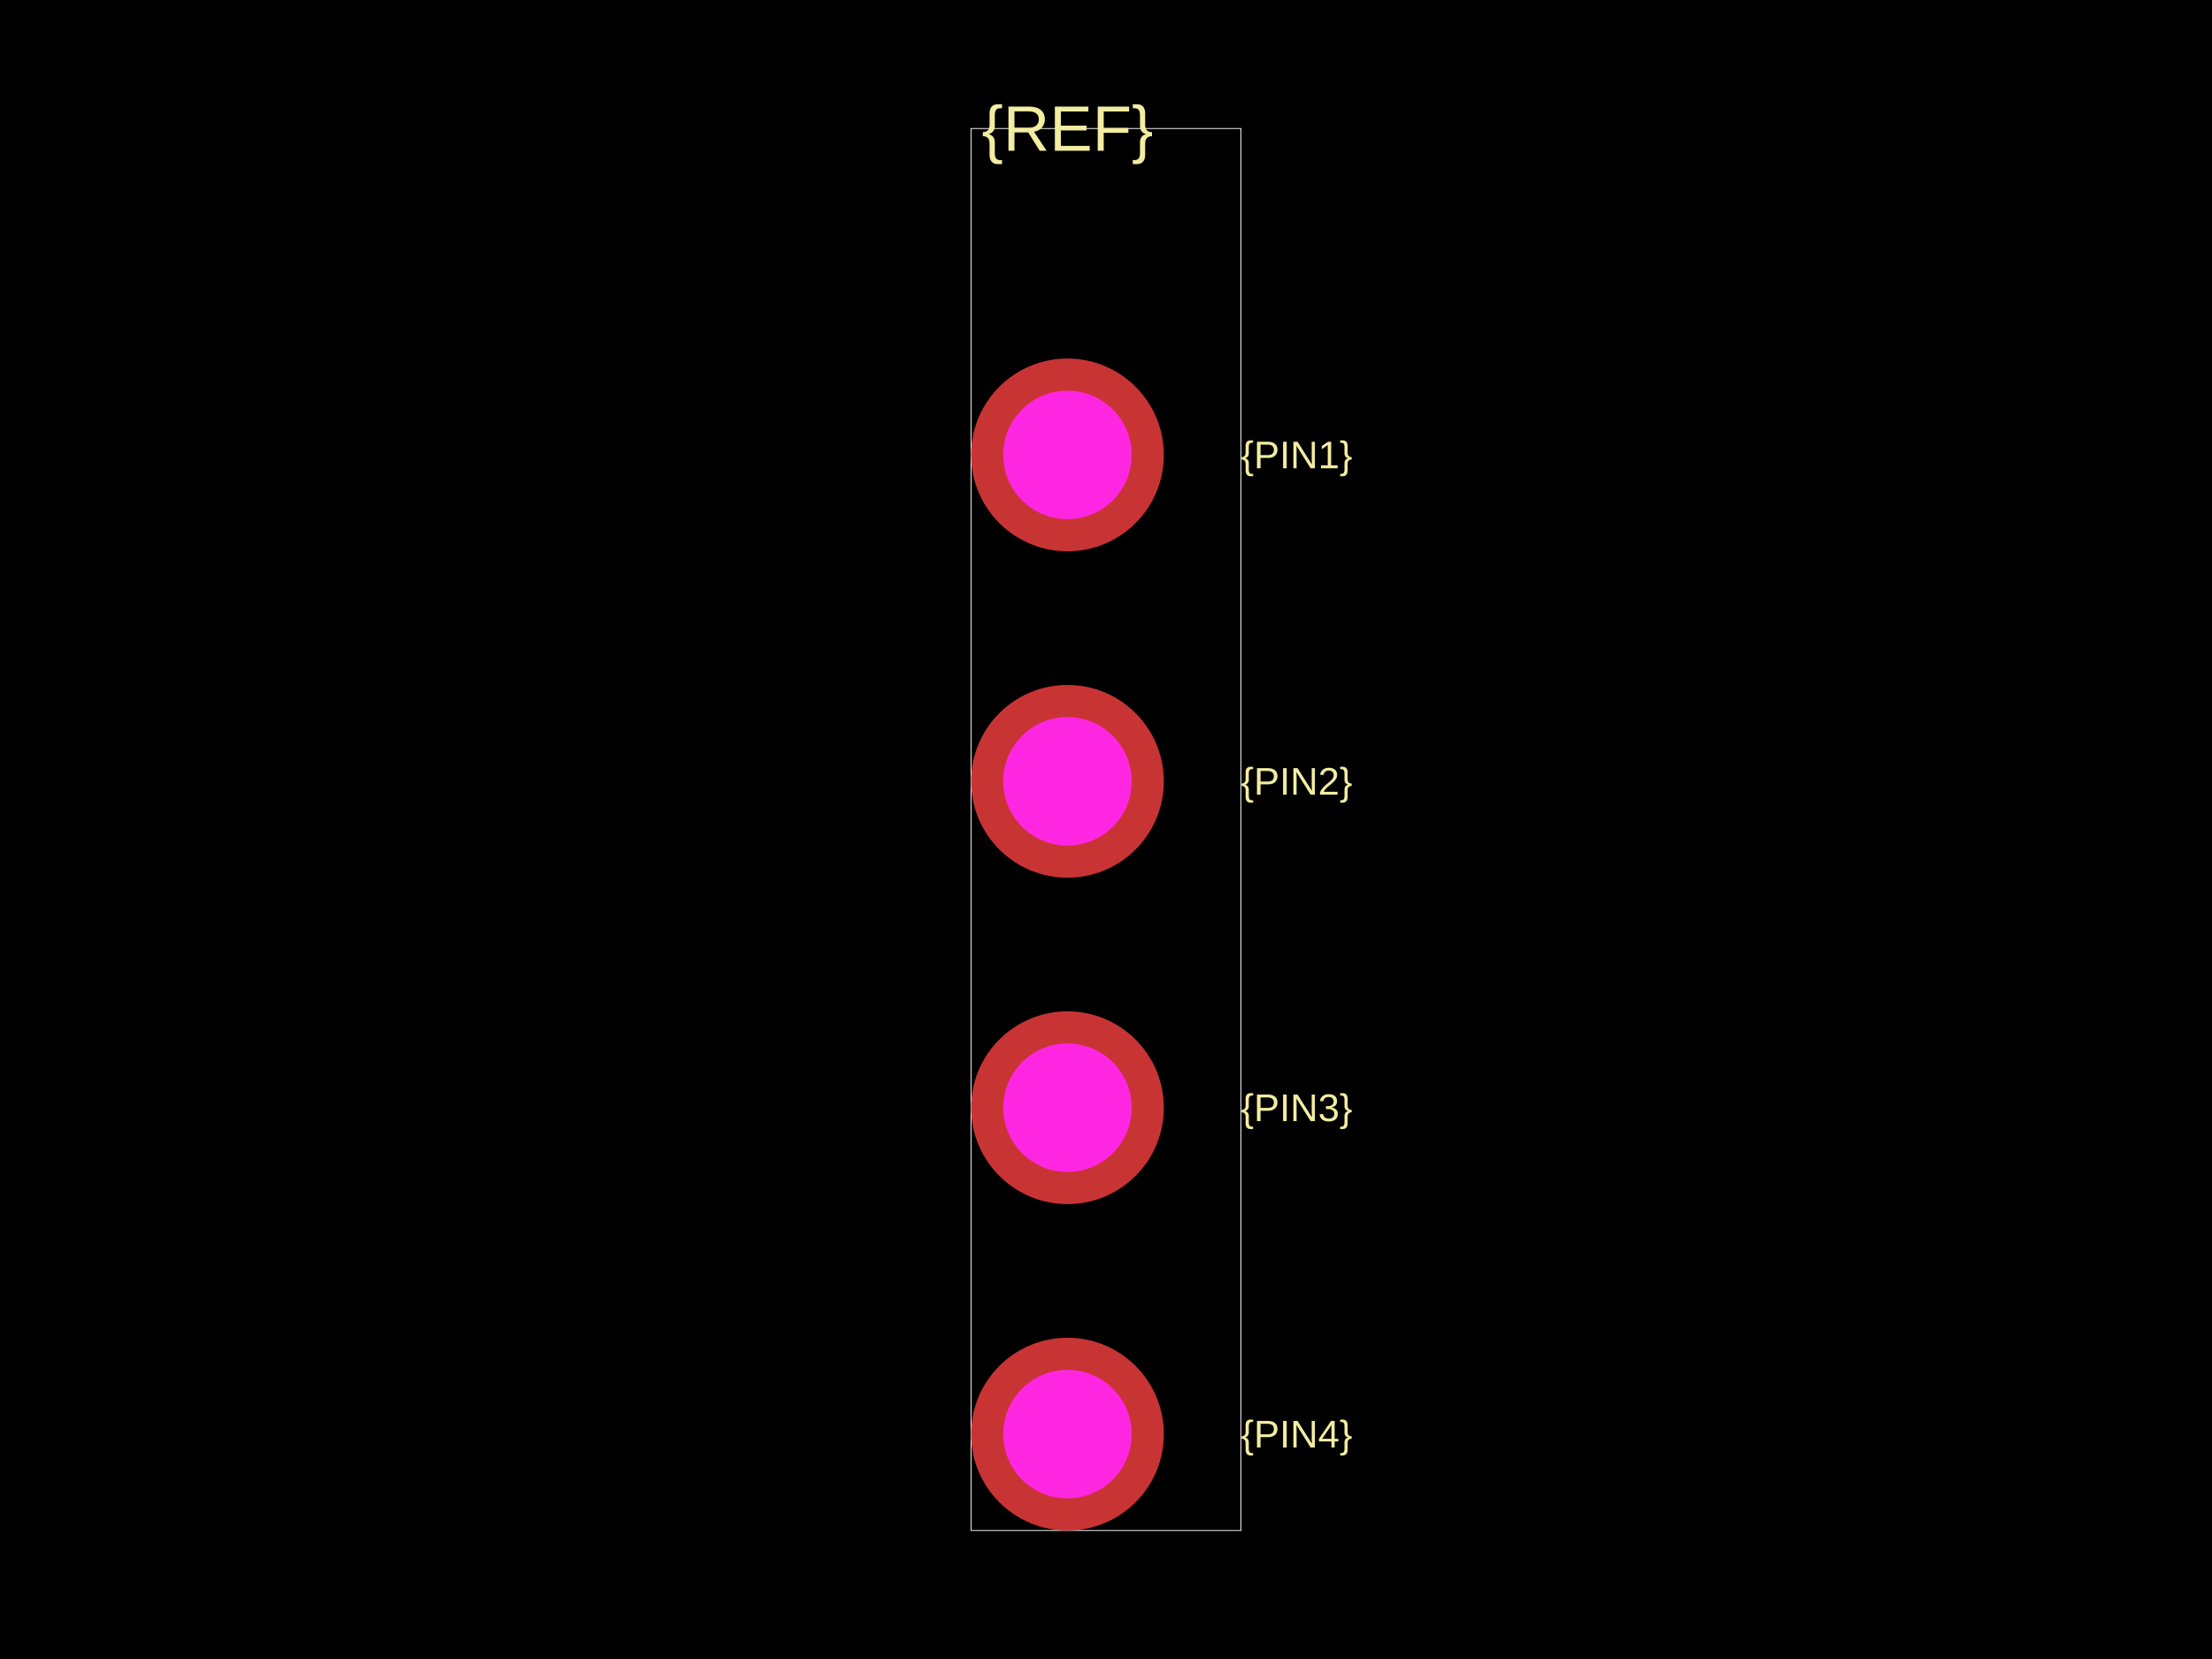
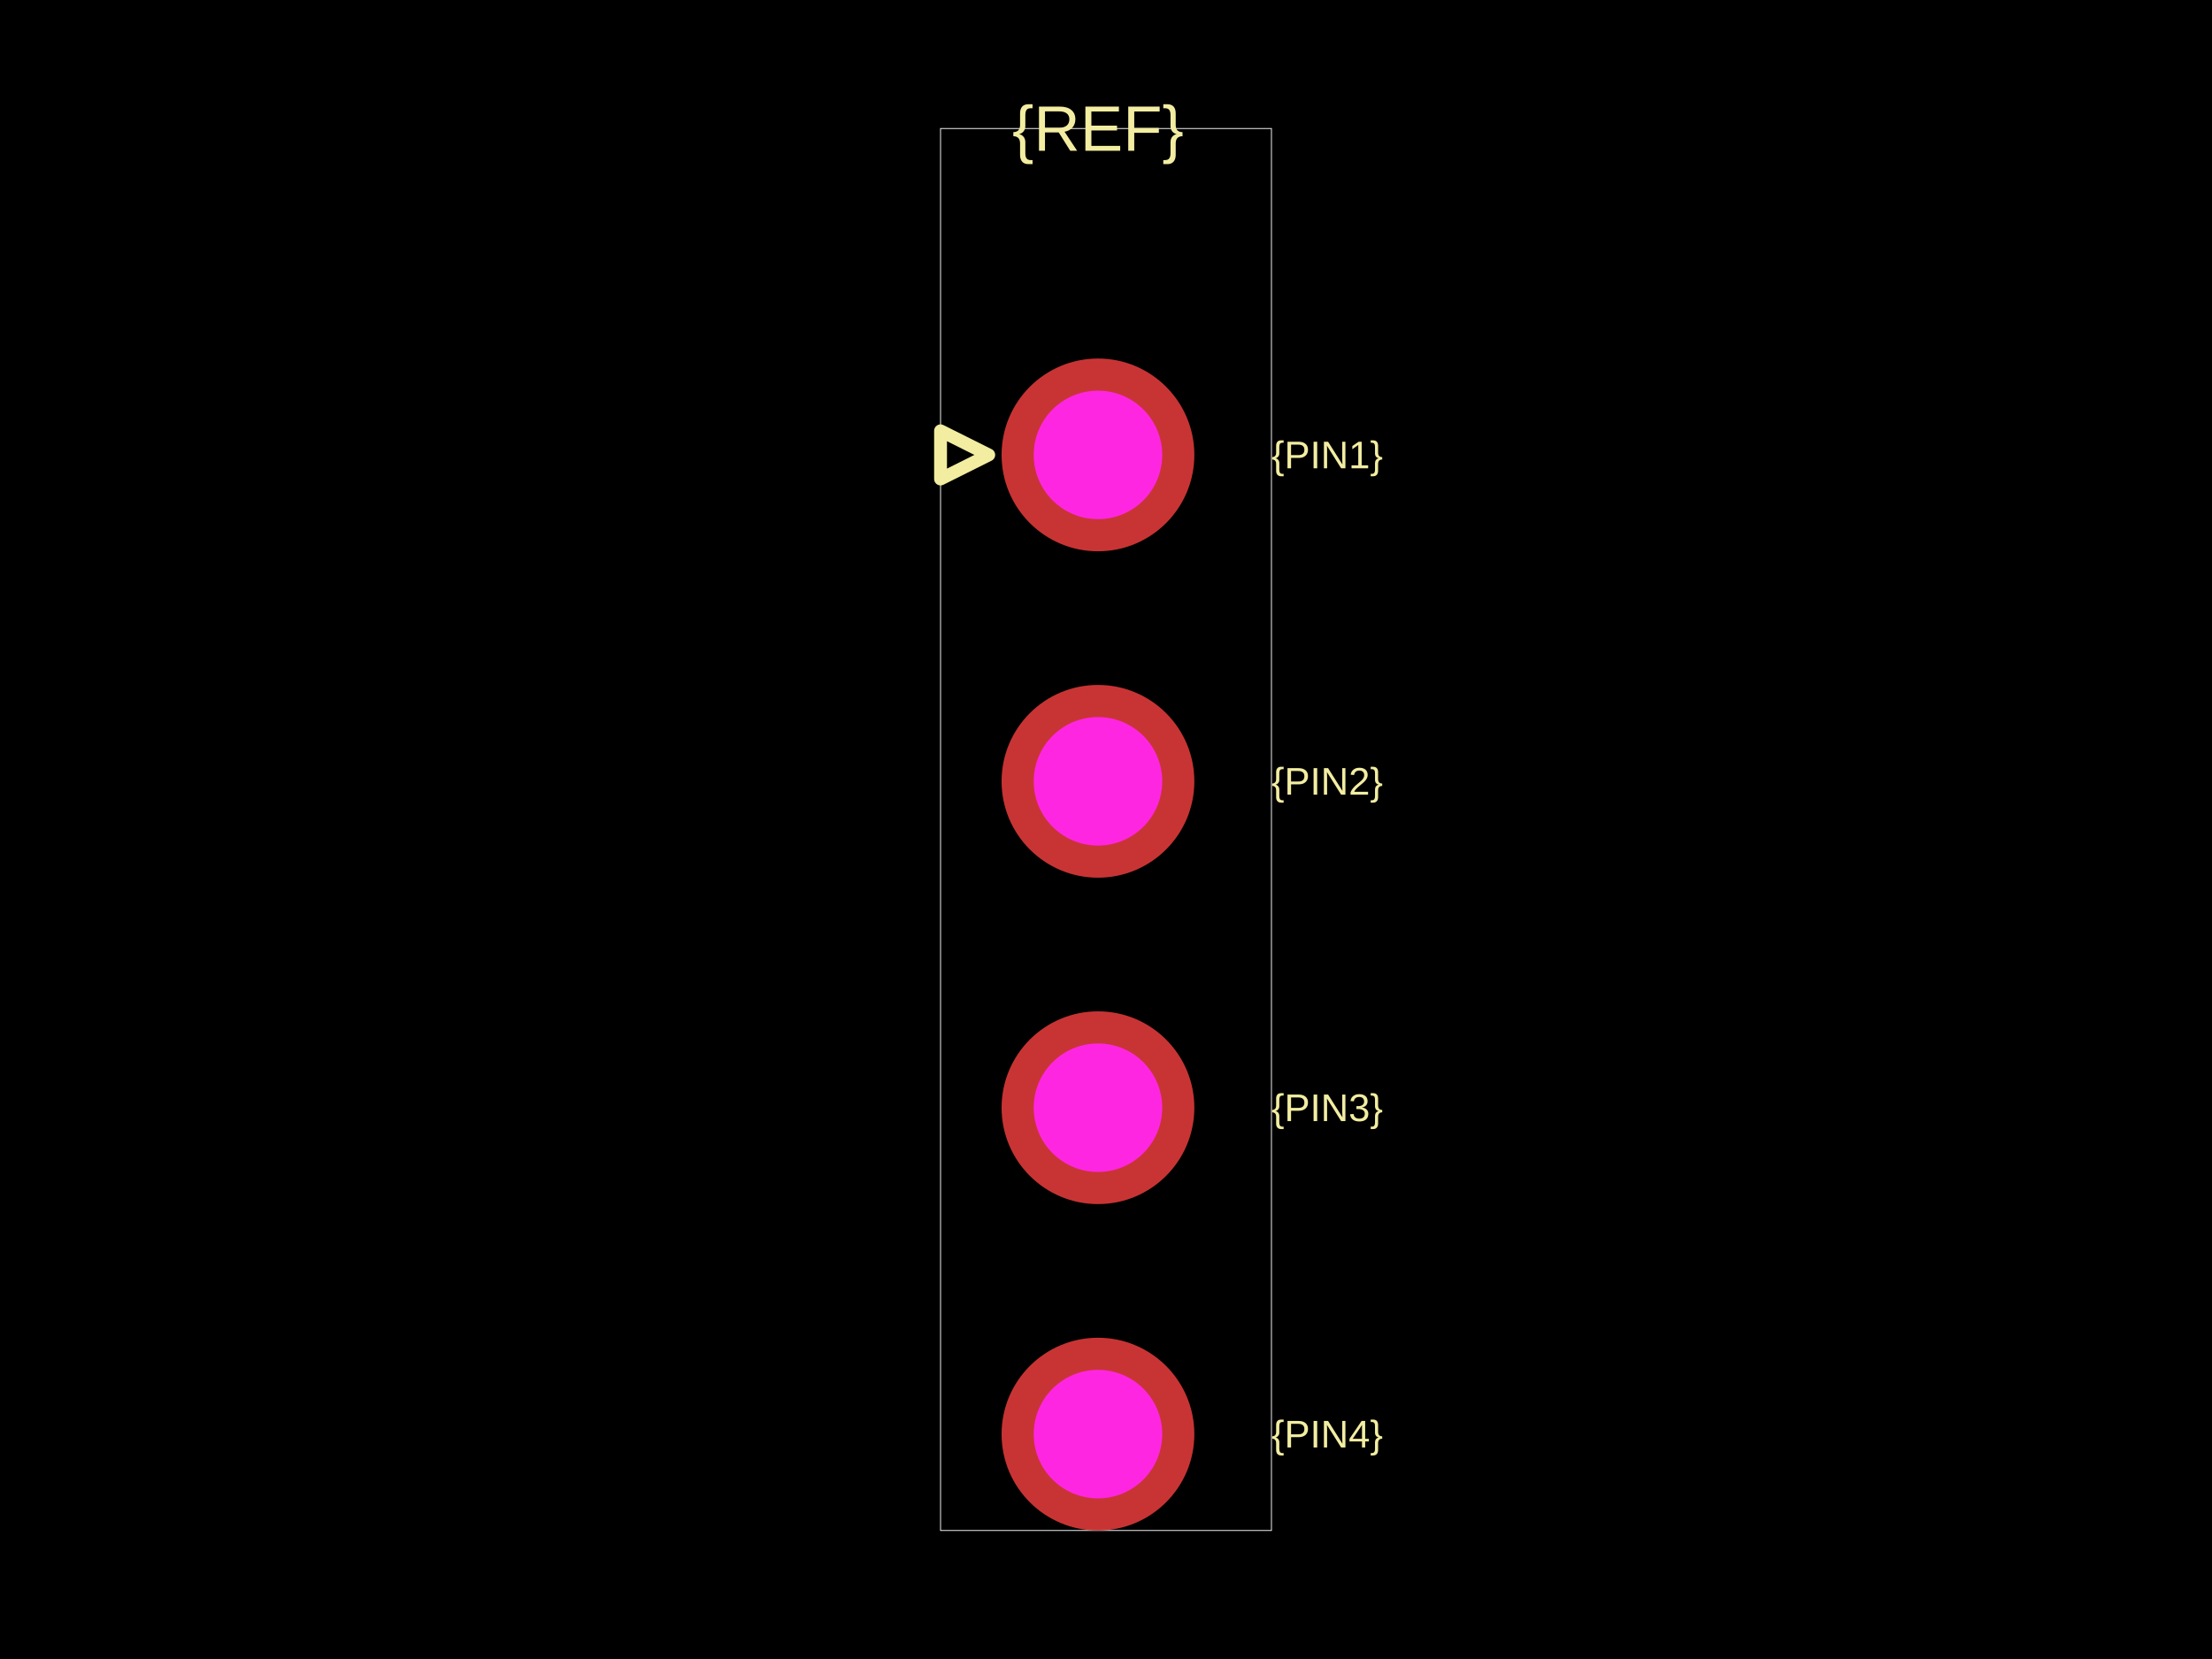
<svg xmlns="http://www.w3.org/2000/svg" width="800" height="600">
  <style />
  <rect class="boundary" x="0" y="0" fill="#000" width="800" height="600" data-type="pcb_background" data-pcb-layer="global" />
-   <rect class="pcb-boundary" fill="none" stroke="#fff" stroke-width="0.3" x="351.201" y="46.476" width="97.599" height="507.049" data-type="pcb_boundary" data-pcb-layer="global" />
-   <text x="0" y="0" dx="0" dy="0" fill="#f2eda1" font-family="Arial, sans-serif" font-size="13.943" text-anchor="start" dominant-baseline="central" transform="matrix(1,0,0,1,448.7994,164.5236)" class="pcb-silkscreen-text pcb-silkscreen-top" data-pcb-silkscreen-text-id="silkscreen_text_1" stroke="none" data-type="pcb_silkscreen_text" data-pcb-layer="top">{PIN1}</text>
-   <text x="0" y="0" dx="0" dy="0" fill="#f2eda1" font-family="Arial, sans-serif" font-size="13.943" text-anchor="start" dominant-baseline="central" transform="matrix(1,0,0,1,448.7994,282.5716)" class="pcb-silkscreen-text pcb-silkscreen-top" data-pcb-silkscreen-text-id="silkscreen_text_1" stroke="none" data-type="pcb_silkscreen_text" data-pcb-layer="top">{PIN2}</text>
-   <text x="0" y="0" dx="0" dy="0" fill="#f2eda1" font-family="Arial, sans-serif" font-size="13.943" text-anchor="start" dominant-baseline="central" transform="matrix(1,0,0,1,448.7994,400.6197)" class="pcb-silkscreen-text pcb-silkscreen-top" data-pcb-silkscreen-text-id="silkscreen_text_1" stroke="none" data-type="pcb_silkscreen_text" data-pcb-layer="top">{PIN3}</text>
-   <text x="0" y="0" dx="0" dy="0" fill="#f2eda1" font-family="Arial, sans-serif" font-size="13.943" text-anchor="start" dominant-baseline="central" transform="matrix(1,0,0,1,448.7994,518.6677)" class="pcb-silkscreen-text pcb-silkscreen-top" data-pcb-silkscreen-text-id="silkscreen_text_1" stroke="none" data-type="pcb_silkscreen_text" data-pcb-layer="top">{PIN4}</text>
-   <text x="0" y="0" dx="0" dy="0" fill="#f2eda1" font-family="Arial, sans-serif" font-size="23.238" text-anchor="middle" dominant-baseline="central" transform="matrix(1,0,0,1,386.0573,46.4756)" class="pcb-silkscreen-text pcb-silkscreen-top" data-pcb-silkscreen-text-id="silkscreen_text_1" stroke="none" data-type="pcb_silkscreen_text" data-pcb-layer="top">{REF}</text>
+   <rect class="pcb-boundary" fill="none" stroke="#fff" stroke-width="0.3" x="340.163" y="46.476" width="119.675" height="507.049" data-type="pcb_boundary" data-pcb-layer="global" />
+   <text x="0" y="0" dx="0" dy="0" fill="#f2eda1" font-family="Arial, sans-serif" font-size="13.943" text-anchor="start" dominant-baseline="central" transform="matrix(1,0,0,1,459.8373,164.5236)" class="pcb-silkscreen-text pcb-silkscreen-top" data-pcb-silkscreen-text-id="silkscreen_text_1" stroke="none" data-type="pcb_silkscreen_text" data-pcb-layer="top">{PIN1}</text>
+   <text x="0" y="0" dx="0" dy="0" fill="#f2eda1" font-family="Arial, sans-serif" font-size="13.943" text-anchor="start" dominant-baseline="central" transform="matrix(1,0,0,1,459.8373,282.5716)" class="pcb-silkscreen-text pcb-silkscreen-top" data-pcb-silkscreen-text-id="silkscreen_text_1" stroke="none" data-type="pcb_silkscreen_text" data-pcb-layer="top">{PIN2}</text>
+   <text x="0" y="0" dx="0" dy="0" fill="#f2eda1" font-family="Arial, sans-serif" font-size="13.943" text-anchor="start" dominant-baseline="central" transform="matrix(1,0,0,1,459.8373,400.6197)" class="pcb-silkscreen-text pcb-silkscreen-top" data-pcb-silkscreen-text-id="silkscreen_text_1" stroke="none" data-type="pcb_silkscreen_text" data-pcb-layer="top">{PIN3}</text>
+   <text x="0" y="0" dx="0" dy="0" fill="#f2eda1" font-family="Arial, sans-serif" font-size="13.943" text-anchor="start" dominant-baseline="central" transform="matrix(1,0,0,1,459.8373,518.6677)" class="pcb-silkscreen-text pcb-silkscreen-top" data-pcb-silkscreen-text-id="silkscreen_text_1" stroke="none" data-type="pcb_silkscreen_text" data-pcb-layer="top">{PIN4}</text>
+   <path class="pcb-silkscreen pcb-silkscreen-top" d="M 340.163 155.809 L 357.591 164.524 L 340.163 173.238 L 340.163 155.809 Z" fill="none" stroke="#f2eda1" stroke-width="4.648" stroke-linecap="round" stroke-linejoin="round" data-pcb-component-id="" data-pcb-silkscreen-path-id="pin1_arrow" data-type="pcb_silkscreen_path" data-pcb-layer="top" />
+   <text x="0" y="0" dx="0" dy="0" fill="#f2eda1" font-family="Arial, sans-serif" font-size="23.238" text-anchor="middle" dominant-baseline="central" transform="matrix(1,0,0,1,397.0953,46.4756)" class="pcb-silkscreen-text pcb-silkscreen-top" data-pcb-silkscreen-text-id="silkscreen_text_1" stroke="none" data-type="pcb_silkscreen_text" data-pcb-layer="top">{REF}</text>
  <g data-type="pcb_plated_hole" data-pcb-layer="through">
-     <circle class="pcb-hole-outer" fill="rgb(200, 52, 52)" cx="386.057" cy="164.524" r="34.857" data-type="pcb_plated_hole" data-pcb-layer="top" />
-     <circle class="pcb-hole-inner" fill="#FF26E2" cx="386.057" cy="164.524" r="23.238" data-type="pcb_plated_hole_drill" data-pcb-layer="drill" />
+     <circle class="pcb-hole-outer" fill="rgb(200, 52, 52)" cx="397.095" cy="164.524" r="34.857" data-type="pcb_plated_hole" data-pcb-layer="top" />
+     <circle class="pcb-hole-inner" fill="#FF26E2" cx="397.095" cy="164.524" r="23.238" data-type="pcb_plated_hole_drill" data-pcb-layer="drill" />
  </g>
  <g data-type="pcb_plated_hole" data-pcb-layer="through">
-     <circle class="pcb-hole-outer" fill="rgb(200, 52, 52)" cx="386.057" cy="282.572" r="34.857" data-type="pcb_plated_hole" data-pcb-layer="top" />
-     <circle class="pcb-hole-inner" fill="#FF26E2" cx="386.057" cy="282.572" r="23.238" data-type="pcb_plated_hole_drill" data-pcb-layer="drill" />
+     <circle class="pcb-hole-outer" fill="rgb(200, 52, 52)" cx="397.095" cy="282.572" r="34.857" data-type="pcb_plated_hole" data-pcb-layer="top" />
+     <circle class="pcb-hole-inner" fill="#FF26E2" cx="397.095" cy="282.572" r="23.238" data-type="pcb_plated_hole_drill" data-pcb-layer="drill" />
  </g>
  <g data-type="pcb_plated_hole" data-pcb-layer="through">
-     <circle class="pcb-hole-outer" fill="rgb(200, 52, 52)" cx="386.057" cy="400.62" r="34.857" data-type="pcb_plated_hole" data-pcb-layer="top" />
-     <circle class="pcb-hole-inner" fill="#FF26E2" cx="386.057" cy="400.62" r="23.238" data-type="pcb_plated_hole_drill" data-pcb-layer="drill" />
+     <circle class="pcb-hole-outer" fill="rgb(200, 52, 52)" cx="397.095" cy="400.62" r="34.857" data-type="pcb_plated_hole" data-pcb-layer="top" />
+     <circle class="pcb-hole-inner" fill="#FF26E2" cx="397.095" cy="400.62" r="23.238" data-type="pcb_plated_hole_drill" data-pcb-layer="drill" />
  </g>
  <g data-type="pcb_plated_hole" data-pcb-layer="through">
-     <circle class="pcb-hole-outer" fill="rgb(200, 52, 52)" cx="386.057" cy="518.668" r="34.857" data-type="pcb_plated_hole" data-pcb-layer="top" />
-     <circle class="pcb-hole-inner" fill="#FF26E2" cx="386.057" cy="518.668" r="23.238" data-type="pcb_plated_hole_drill" data-pcb-layer="drill" />
+     <circle class="pcb-hole-outer" fill="rgb(200, 52, 52)" cx="397.095" cy="518.668" r="34.857" data-type="pcb_plated_hole" data-pcb-layer="top" />
+     <circle class="pcb-hole-inner" fill="#FF26E2" cx="397.095" cy="518.668" r="23.238" data-type="pcb_plated_hole_drill" data-pcb-layer="drill" />
  </g>
</svg>
